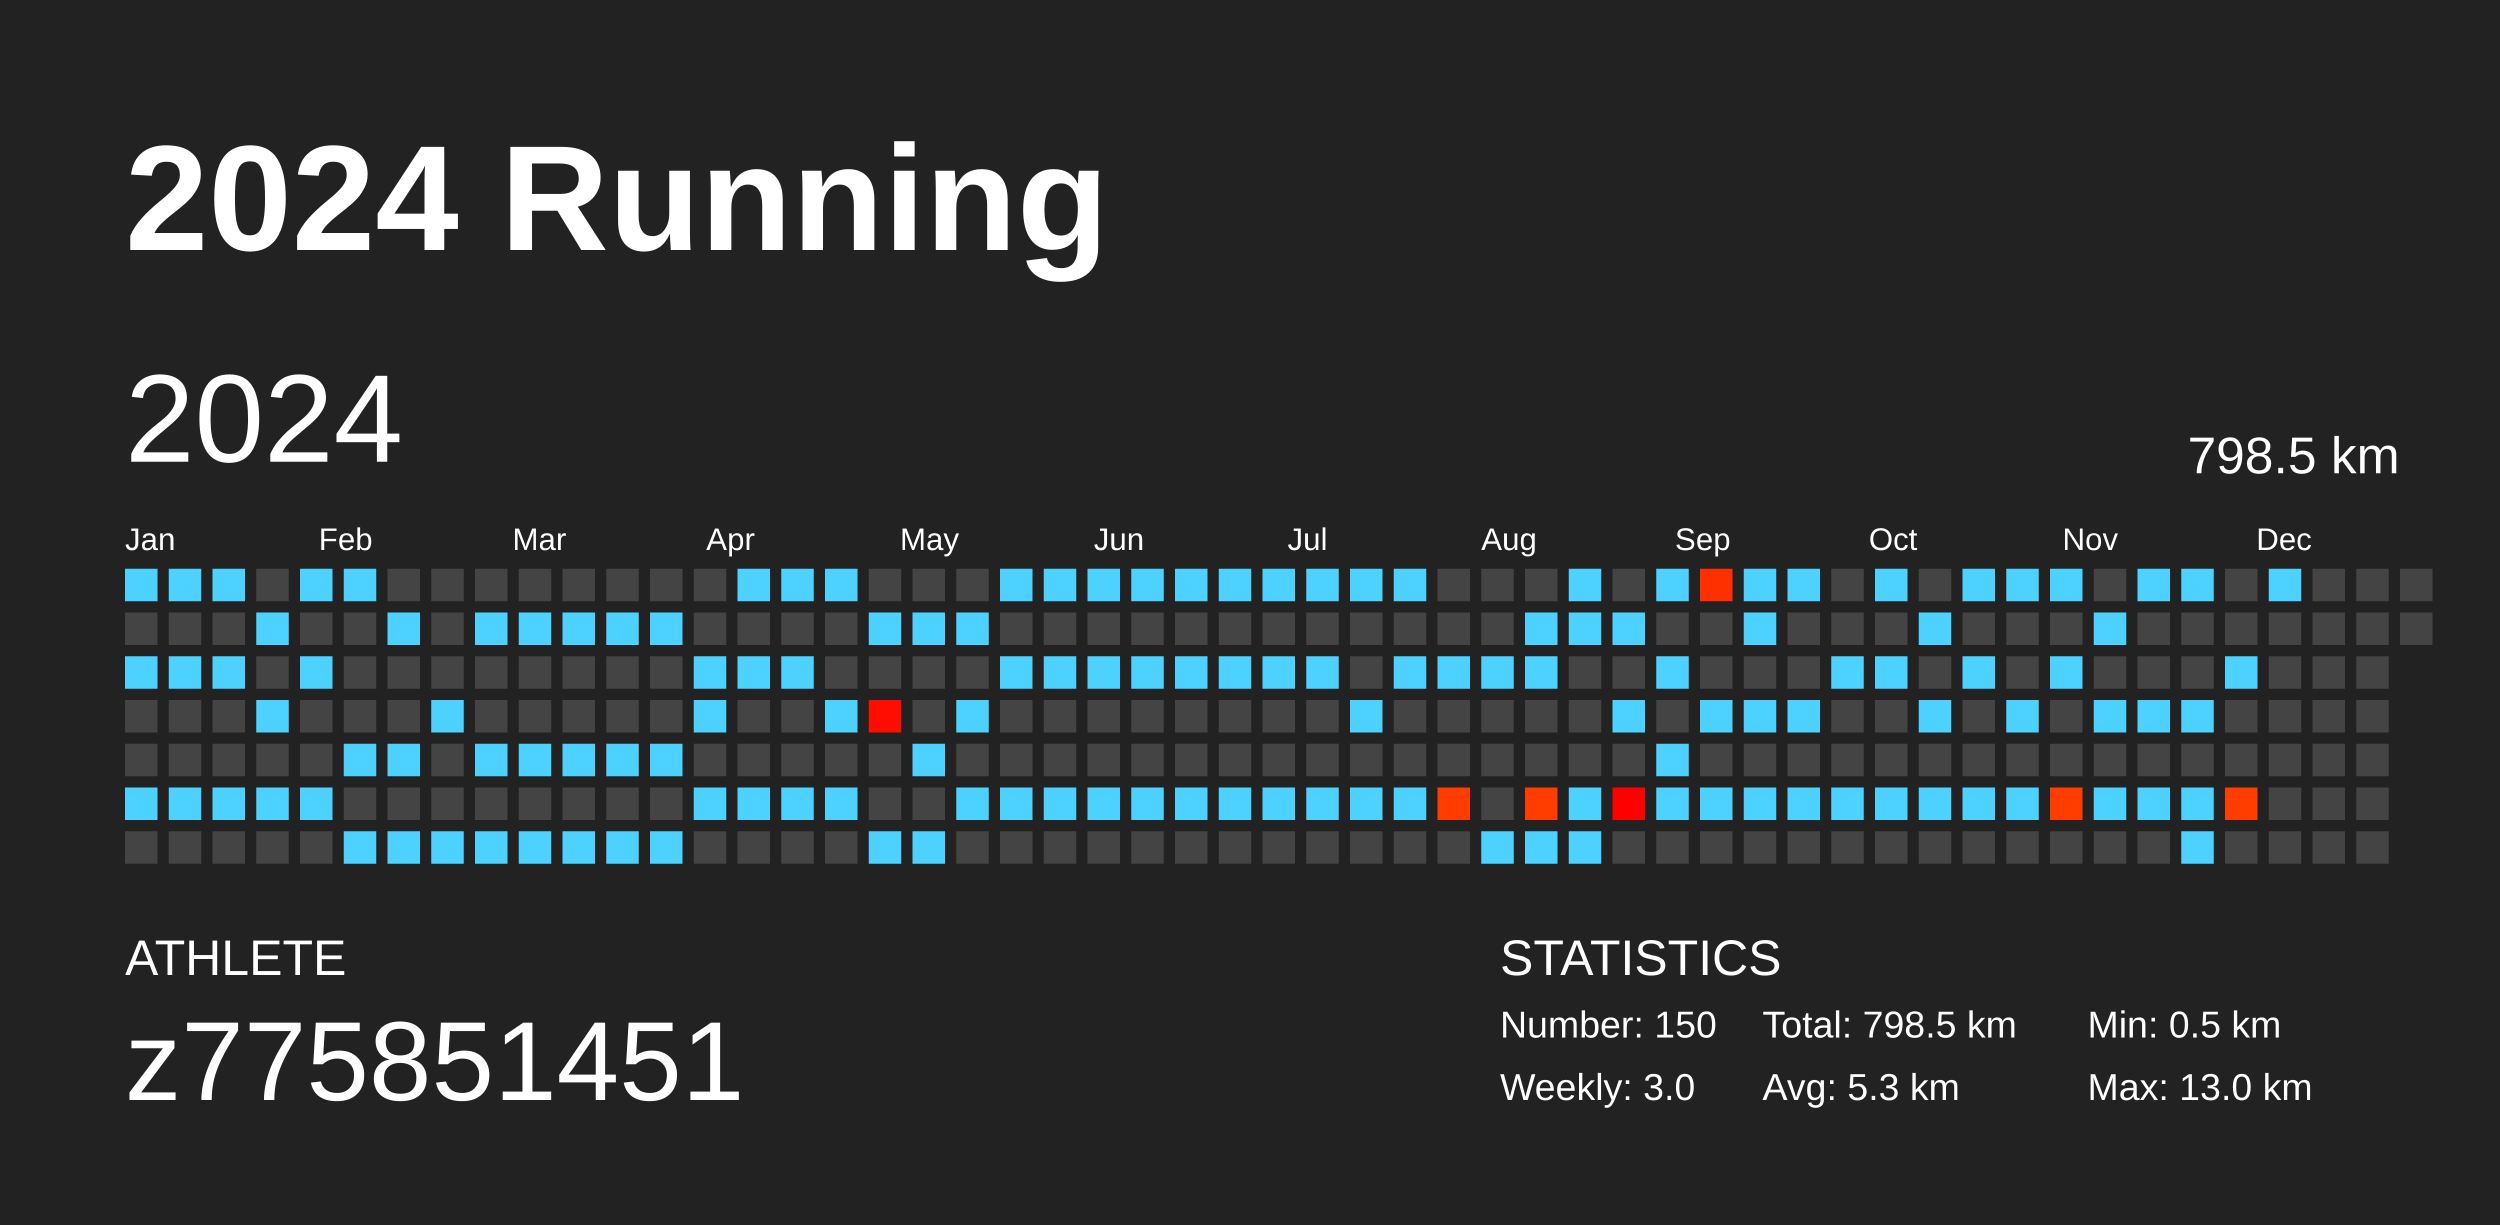
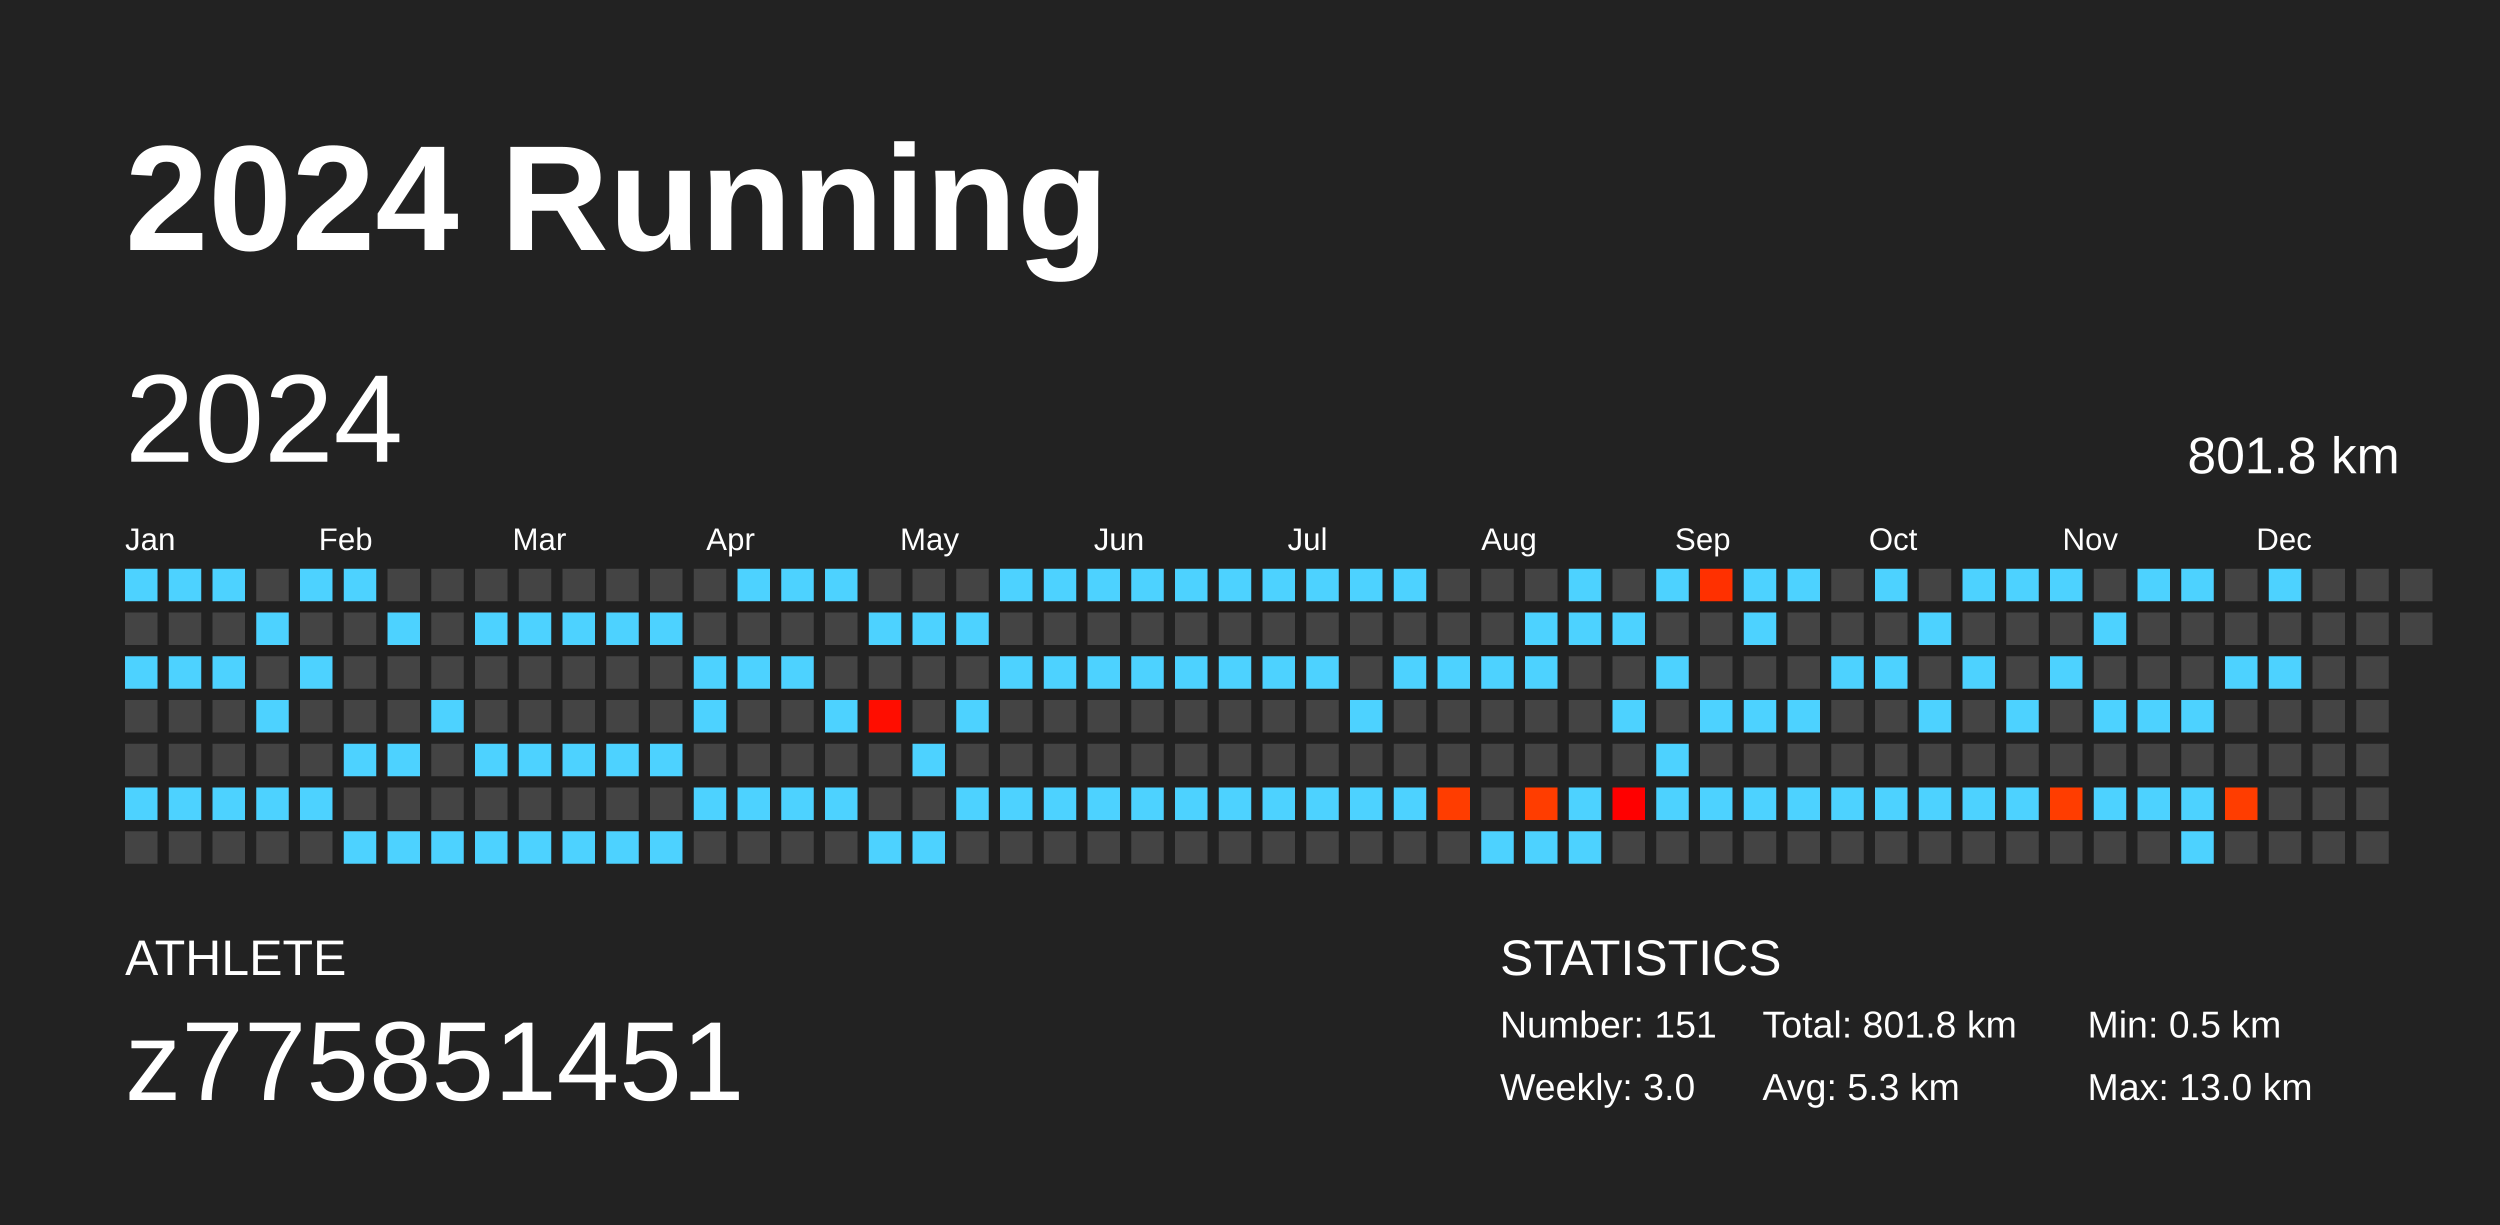
<svg xmlns="http://www.w3.org/2000/svg" baseProfile="full" height="98mm" version="1.1" viewBox="0,0,200,98" width="200mm">
  <defs />
  <rect fill="#222222" height="98" width="200" x="0" y="0" />
  <text fill="#FFFFFF" style="font-size:12px; font-family:Arial; font-weight:bold;" x="10" y="20">2024 Running</text>
  <text fill="#FFFFFF" style="font-size:4px; font-family:Arial" x="10" y="78">ATHLETE</text>
  <text fill="#FFFFFF" style="font-size:9px; font-family:Arial" x="10" y="88">z775851451</text>
  <text fill="#FFFFFF" style="font-size:4px; font-family:Arial" x="120" y="78">STATISTICS</text>
-   <text fill="#FFFFFF" style="font-size:3px; font-family:Arial" x="120" y="83">Number: 150</text>
+   <text fill="#FFFFFF" style="font-size:3px; font-family:Arial" x="120" y="83">Number: 151</text>
  <text fill="#FFFFFF" style="font-size:3px; font-family:Arial" x="120" y="88">Weekly: 3.0</text>
-   <text fill="#FFFFFF" style="font-size:3px; font-family:Arial" x="141" y="83">Total: 798.5 km</text>
+   <text fill="#FFFFFF" style="font-size:3px; font-family:Arial" x="141" y="83">Total: 801.8 km</text>
  <text fill="#FFFFFF" style="font-size:3px; font-family:Arial" x="141" y="88">Avg: 5.3 km</text>
  <text fill="#FFFFFF" style="font-size:3px; font-family:Arial" x="167" y="83">Min: 0.5 km</text>
  <text fill="#FFFFFF" style="font-size:3px; font-family:Arial" x="167" y="88">Max: 13.0 km</text>
  <text dominant-baseline="hanging" fill="#FFFFFF" style="font-size:10.0px; font-family:Arial;" x="10" y="30">2024</text>
-   <text dominant-baseline="hanging" fill="#FFFFFF" style="font-size:4.125px; font-family:Arial;" x="175" y="35">798.5 km</text>
+   <text dominant-baseline="hanging" fill="#FFFFFF" style="font-size:4.125px; font-family:Arial;" x="175" y="35">801.8 km</text>
  <text fill="#FFFFFF" style="font-size:2.5px; font-family:Arial" x="10.0" y="44">Jan</text>
  <text fill="#FFFFFF" style="font-size:2.5px; font-family:Arial" x="25.5" y="44">Feb</text>
  <text fill="#FFFFFF" style="font-size:2.5px; font-family:Arial" x="41.0" y="44">Mar</text>
  <text fill="#FFFFFF" style="font-size:2.5px; font-family:Arial" x="56.5" y="44">Apr</text>
  <text fill="#FFFFFF" style="font-size:2.5px; font-family:Arial" x="72.0" y="44">May</text>
  <text fill="#FFFFFF" style="font-size:2.5px; font-family:Arial" x="87.5" y="44">Jun</text>
  <text fill="#FFFFFF" style="font-size:2.5px; font-family:Arial" x="103.0" y="44">Jul</text>
  <text fill="#FFFFFF" style="font-size:2.5px; font-family:Arial" x="118.5" y="44">Aug</text>
  <text fill="#FFFFFF" style="font-size:2.5px; font-family:Arial" x="134.0" y="44">Sep</text>
  <text fill="#FFFFFF" style="font-size:2.5px; font-family:Arial" x="149.5" y="44">Oct</text>
  <text fill="#FFFFFF" style="font-size:2.5px; font-family:Arial" x="165.0" y="44">Nov</text>
  <text fill="#FFFFFF" style="font-size:2.5px; font-family:Arial" x="180.5" y="44">Dec</text>
  <rect fill="#4dd2ff" height="2.6" width="2.6" x="10.0" y="45.5" />
  <rect fill="#444444" height="2.6" width="2.6" x="10.0" y="49.0" />
  <rect fill="#4dd2ff" height="2.6" width="2.6" x="10.0" y="52.5" />
  <rect fill="#444444" height="2.6" width="2.6" x="10.0" y="56.0" />
  <rect fill="#444444" height="2.6" width="2.6" x="10.0" y="59.5" />
  <rect fill="#4dd2ff" height="2.6" width="2.6" x="10.0" y="63.0" />
  <rect fill="#444444" height="2.6" width="2.6" x="10.0" y="66.5" />
  <rect fill="#4dd2ff" height="2.6" width="2.6" x="13.5" y="45.5" />
  <rect fill="#444444" height="2.6" width="2.6" x="13.5" y="49.0" />
  <rect fill="#4dd2ff" height="2.6" width="2.6" x="13.5" y="52.5" />
  <rect fill="#444444" height="2.6" width="2.6" x="13.5" y="56.0" />
  <rect fill="#444444" height="2.6" width="2.6" x="13.5" y="59.5" />
  <rect fill="#4dd2ff" height="2.6" width="2.6" x="13.5" y="63.0" />
  <rect fill="#444444" height="2.6" width="2.6" x="13.5" y="66.5" />
  <rect fill="#4dd2ff" height="2.6" width="2.6" x="17.0" y="45.5" />
  <rect fill="#444444" height="2.6" width="2.6" x="17.0" y="49.0" />
  <rect fill="#4dd2ff" height="2.6" width="2.6" x="17.0" y="52.5" />
  <rect fill="#444444" height="2.6" width="2.6" x="17.0" y="56.0" />
  <rect fill="#444444" height="2.6" width="2.6" x="17.0" y="59.5" />
  <rect fill="#4dd2ff" height="2.6" width="2.6" x="17.0" y="63.0" />
  <rect fill="#444444" height="2.6" width="2.6" x="17.0" y="66.5" />
  <rect fill="#444444" height="2.6" width="2.6" x="20.5" y="45.5" />
  <rect fill="#4dd2ff" height="2.6" width="2.6" x="20.5" y="49.0" />
  <rect fill="#444444" height="2.6" width="2.6" x="20.5" y="52.5" />
  <rect fill="#4dd2ff" height="2.6" width="2.6" x="20.5" y="56.0" />
  <rect fill="#444444" height="2.6" width="2.6" x="20.5" y="59.5" />
  <rect fill="#4dd2ff" height="2.6" width="2.6" x="20.5" y="63.0" />
  <rect fill="#444444" height="2.6" width="2.6" x="20.5" y="66.5" />
  <rect fill="#4dd2ff" height="2.6" width="2.6" x="24.0" y="45.5" />
  <rect fill="#444444" height="2.6" width="2.6" x="24.0" y="49.0" />
  <rect fill="#4dd2ff" height="2.6" width="2.6" x="24.0" y="52.5" />
  <rect fill="#444444" height="2.6" width="2.6" x="24.0" y="56.0" />
  <rect fill="#444444" height="2.6" width="2.6" x="24.0" y="59.5" />
  <rect fill="#4dd2ff" height="2.6" width="2.6" x="24.0" y="63.0" />
  <rect fill="#444444" height="2.6" width="2.6" x="24.0" y="66.5" />
  <rect fill="#4dd2ff" height="2.6" width="2.6" x="27.5" y="45.5" />
  <rect fill="#444444" height="2.6" width="2.6" x="27.5" y="49.0" />
  <rect fill="#444444" height="2.6" width="2.6" x="27.5" y="52.5" />
  <rect fill="#444444" height="2.6" width="2.6" x="27.5" y="56.0" />
  <rect fill="#4dd2ff" height="2.6" width="2.6" x="27.5" y="59.5" />
  <rect fill="#444444" height="2.6" width="2.6" x="27.5" y="63.0" />
  <rect fill="#4dd2ff" height="2.6" width="2.6" x="27.5" y="66.5" />
  <rect fill="#444444" height="2.6" width="2.6" x="31.0" y="45.5" />
  <rect fill="#4dd2ff" height="2.6" width="2.6" x="31.0" y="49.0" />
  <rect fill="#444444" height="2.6" width="2.6" x="31.0" y="52.5" />
  <rect fill="#444444" height="2.6" width="2.6" x="31.0" y="56.0" />
  <rect fill="#4dd2ff" height="2.6" width="2.6" x="31.0" y="59.5" />
  <rect fill="#444444" height="2.6" width="2.6" x="31.0" y="63.0" />
  <rect fill="#4dd2ff" height="2.6" width="2.6" x="31.0" y="66.5" />
  <rect fill="#444444" height="2.6" width="2.6" x="34.5" y="45.5" />
  <rect fill="#444444" height="2.6" width="2.6" x="34.5" y="49.0" />
  <rect fill="#444444" height="2.6" width="2.6" x="34.5" y="52.5" />
  <rect fill="#4dd2ff" height="2.6" width="2.6" x="34.5" y="56.0" />
  <rect fill="#444444" height="2.6" width="2.6" x="34.5" y="59.5" />
  <rect fill="#444444" height="2.6" width="2.6" x="34.5" y="63.0" />
  <rect fill="#4dd2ff" height="2.6" width="2.6" x="34.5" y="66.5" />
  <rect fill="#444444" height="2.6" width="2.6" x="38.0" y="45.5" />
  <rect fill="#4dd2ff" height="2.6" width="2.6" x="38.0" y="49.0" />
  <rect fill="#444444" height="2.6" width="2.6" x="38.0" y="52.5" />
  <rect fill="#444444" height="2.6" width="2.6" x="38.0" y="56.0" />
  <rect fill="#4dd2ff" height="2.6" width="2.6" x="38.0" y="59.5" />
  <rect fill="#444444" height="2.6" width="2.6" x="38.0" y="63.0" />
  <rect fill="#4dd2ff" height="2.6" width="2.6" x="38.0" y="66.5" />
  <rect fill="#444444" height="2.6" width="2.6" x="41.5" y="45.5" />
  <rect fill="#4dd2ff" height="2.6" width="2.6" x="41.5" y="49.0" />
  <rect fill="#444444" height="2.6" width="2.6" x="41.5" y="52.5" />
  <rect fill="#444444" height="2.6" width="2.6" x="41.5" y="56.0" />
  <rect fill="#4dd2ff" height="2.6" width="2.6" x="41.5" y="59.5" />
  <rect fill="#444444" height="2.6" width="2.6" x="41.5" y="63.0" />
  <rect fill="#4dd2ff" height="2.6" width="2.6" x="41.5" y="66.5" />
  <rect fill="#444444" height="2.6" width="2.6" x="45.0" y="45.5" />
  <rect fill="#4dd2ff" height="2.6" width="2.6" x="45.0" y="49.0" />
  <rect fill="#444444" height="2.6" width="2.6" x="45.0" y="52.5" />
  <rect fill="#444444" height="2.6" width="2.6" x="45.0" y="56.0" />
  <rect fill="#4dd2ff" height="2.6" width="2.6" x="45.0" y="59.5" />
  <rect fill="#444444" height="2.6" width="2.6" x="45.0" y="63.0" />
  <rect fill="#4dd2ff" height="2.6" width="2.6" x="45.0" y="66.5" />
  <rect fill="#444444" height="2.6" width="2.6" x="48.5" y="45.5" />
  <rect fill="#4dd2ff" height="2.6" width="2.6" x="48.5" y="49.0" />
  <rect fill="#444444" height="2.6" width="2.6" x="48.5" y="52.5" />
  <rect fill="#444444" height="2.6" width="2.6" x="48.5" y="56.0" />
  <rect fill="#4dd2ff" height="2.6" width="2.6" x="48.5" y="59.5" />
  <rect fill="#444444" height="2.6" width="2.6" x="48.5" y="63.0" />
  <rect fill="#4dd2ff" height="2.6" width="2.6" x="48.5" y="66.5" />
  <rect fill="#444444" height="2.6" width="2.6" x="52.0" y="45.5" />
  <rect fill="#4dd2ff" height="2.6" width="2.6" x="52.0" y="49.0" />
  <rect fill="#444444" height="2.6" width="2.6" x="52.0" y="52.5" />
  <rect fill="#444444" height="2.6" width="2.6" x="52.0" y="56.0" />
  <rect fill="#4dd2ff" height="2.6" width="2.6" x="52.0" y="59.5" />
  <rect fill="#444444" height="2.6" width="2.6" x="52.0" y="63.0" />
  <rect fill="#4dd2ff" height="2.6" width="2.6" x="52.0" y="66.5" />
  <rect fill="#444444" height="2.6" width="2.6" x="55.5" y="45.5" />
  <rect fill="#444444" height="2.6" width="2.6" x="55.5" y="49.0" />
  <rect fill="#4dd2ff" height="2.6" width="2.6" x="55.5" y="52.5" />
  <rect fill="#4dd2ff" height="2.6" width="2.6" x="55.5" y="56.0" />
  <rect fill="#444444" height="2.6" width="2.6" x="55.5" y="59.5" />
  <rect fill="#4dd2ff" height="2.6" width="2.6" x="55.5" y="63.0" />
  <rect fill="#444444" height="2.6" width="2.6" x="55.5" y="66.5" />
  <rect fill="#4dd2ff" height="2.6" width="2.6" x="59.0" y="45.5" />
  <rect fill="#444444" height="2.6" width="2.6" x="59.0" y="49.0" />
  <rect fill="#4dd2ff" height="2.6" width="2.6" x="59.0" y="52.5" />
  <rect fill="#444444" height="2.6" width="2.6" x="59.0" y="56.0" />
  <rect fill="#444444" height="2.6" width="2.6" x="59.0" y="59.5" />
  <rect fill="#4dd2ff" height="2.6" width="2.6" x="59.0" y="63.0" />
  <rect fill="#444444" height="2.6" width="2.6" x="59.0" y="66.5" />
  <rect fill="#4dd2ff" height="2.6" width="2.6" x="62.5" y="45.5" />
  <rect fill="#444444" height="2.6" width="2.6" x="62.5" y="49.0" />
  <rect fill="#4dd2ff" height="2.6" width="2.6" x="62.5" y="52.5" />
  <rect fill="#444444" height="2.6" width="2.6" x="62.5" y="56.0" />
  <rect fill="#444444" height="2.6" width="2.6" x="62.5" y="59.5" />
  <rect fill="#4dd2ff" height="2.6" width="2.6" x="62.5" y="63.0" />
  <rect fill="#444444" height="2.6" width="2.6" x="62.5" y="66.5" />
  <rect fill="#4dd2ff" height="2.6" width="2.6" x="66.0" y="45.5" />
  <rect fill="#444444" height="2.6" width="2.6" x="66.0" y="49.0" />
  <rect fill="#444444" height="2.6" width="2.6" x="66.0" y="52.5" />
  <rect fill="#4dd2ff" height="2.6" width="2.6" x="66.0" y="56.0" />
  <rect fill="#444444" height="2.6" width="2.6" x="66.0" y="59.5" />
  <rect fill="#4dd2ff" height="2.6" width="2.6" x="66.0" y="63.0" />
  <rect fill="#444444" height="2.6" width="2.6" x="66.0" y="66.5" />
  <rect fill="#444444" height="2.6" width="2.6" x="69.5" y="45.5" />
  <rect fill="#4dd2ff" height="2.6" width="2.6" x="69.5" y="49.0" />
  <rect fill="#444444" height="2.6" width="2.6" x="69.5" y="52.5" />
  <rect fill="#ff0d00" height="2.6" width="2.6" x="69.5" y="56.0" />
  <rect fill="#444444" height="2.6" width="2.6" x="69.5" y="59.5" />
  <rect fill="#444444" height="2.6" width="2.6" x="69.5" y="63.0" />
  <rect fill="#4dd2ff" height="2.6" width="2.6" x="69.5" y="66.5" />
  <rect fill="#444444" height="2.6" width="2.6" x="73.0" y="45.5" />
  <rect fill="#4dd2ff" height="2.6" width="2.6" x="73.0" y="49.0" />
  <rect fill="#444444" height="2.6" width="2.6" x="73.0" y="52.5" />
  <rect fill="#444444" height="2.6" width="2.6" x="73.0" y="56.0" />
  <rect fill="#4dd2ff" height="2.6" width="2.6" x="73.0" y="59.5" />
  <rect fill="#444444" height="2.6" width="2.6" x="73.0" y="63.0" />
  <rect fill="#4dd2ff" height="2.6" width="2.6" x="73.0" y="66.5" />
  <rect fill="#444444" height="2.6" width="2.6" x="76.5" y="45.5" />
  <rect fill="#4dd2ff" height="2.6" width="2.6" x="76.5" y="49.0" />
  <rect fill="#444444" height="2.6" width="2.6" x="76.5" y="52.5" />
  <rect fill="#4dd2ff" height="2.6" width="2.6" x="76.5" y="56.0" />
  <rect fill="#444444" height="2.6" width="2.6" x="76.5" y="59.5" />
  <rect fill="#4dd2ff" height="2.6" width="2.6" x="76.5" y="63.0" />
  <rect fill="#444444" height="2.6" width="2.6" x="76.5" y="66.5" />
  <rect fill="#4dd2ff" height="2.6" width="2.6" x="80.0" y="45.5" />
  <rect fill="#444444" height="2.6" width="2.6" x="80.0" y="49.0" />
  <rect fill="#4dd2ff" height="2.6" width="2.6" x="80.0" y="52.5" />
  <rect fill="#444444" height="2.6" width="2.6" x="80.0" y="56.0" />
  <rect fill="#444444" height="2.6" width="2.6" x="80.0" y="59.5" />
  <rect fill="#4dd2ff" height="2.6" width="2.6" x="80.0" y="63.0" />
  <rect fill="#444444" height="2.6" width="2.6" x="80.0" y="66.5" />
  <rect fill="#4dd2ff" height="2.6" width="2.6" x="83.5" y="45.5" />
  <rect fill="#444444" height="2.6" width="2.6" x="83.5" y="49.0" />
  <rect fill="#4dd2ff" height="2.6" width="2.6" x="83.5" y="52.5" />
  <rect fill="#444444" height="2.6" width="2.6" x="83.5" y="56.0" />
  <rect fill="#444444" height="2.6" width="2.6" x="83.5" y="59.5" />
  <rect fill="#4dd2ff" height="2.6" width="2.6" x="83.5" y="63.0" />
  <rect fill="#444444" height="2.6" width="2.6" x="83.5" y="66.5" />
  <rect fill="#4dd2ff" height="2.6" width="2.6" x="87.0" y="45.5" />
  <rect fill="#444444" height="2.6" width="2.6" x="87.0" y="49.0" />
  <rect fill="#4dd2ff" height="2.6" width="2.6" x="87.0" y="52.5" />
  <rect fill="#444444" height="2.6" width="2.6" x="87.0" y="56.0" />
  <rect fill="#444444" height="2.6" width="2.6" x="87.0" y="59.5" />
  <rect fill="#4dd2ff" height="2.6" width="2.6" x="87.0" y="63.0" />
  <rect fill="#444444" height="2.6" width="2.6" x="87.0" y="66.5" />
  <rect fill="#4dd2ff" height="2.6" width="2.6" x="90.5" y="45.5" />
  <rect fill="#444444" height="2.6" width="2.6" x="90.5" y="49.0" />
  <rect fill="#4dd2ff" height="2.6" width="2.6" x="90.5" y="52.5" />
  <rect fill="#444444" height="2.6" width="2.6" x="90.5" y="56.0" />
  <rect fill="#444444" height="2.6" width="2.6" x="90.5" y="59.5" />
  <rect fill="#4dd2ff" height="2.6" width="2.6" x="90.5" y="63.0" />
  <rect fill="#444444" height="2.6" width="2.6" x="90.5" y="66.5" />
  <rect fill="#4dd2ff" height="2.6" width="2.6" x="94.0" y="45.5" />
  <rect fill="#444444" height="2.6" width="2.6" x="94.0" y="49.0" />
  <rect fill="#4dd2ff" height="2.6" width="2.6" x="94.0" y="52.5" />
  <rect fill="#444444" height="2.6" width="2.6" x="94.0" y="56.0" />
  <rect fill="#444444" height="2.6" width="2.6" x="94.0" y="59.5" />
  <rect fill="#4dd2ff" height="2.6" width="2.6" x="94.0" y="63.0" />
  <rect fill="#444444" height="2.6" width="2.6" x="94.0" y="66.5" />
  <rect fill="#4dd2ff" height="2.6" width="2.6" x="97.5" y="45.5" />
  <rect fill="#444444" height="2.6" width="2.6" x="97.5" y="49.0" />
  <rect fill="#4dd2ff" height="2.6" width="2.6" x="97.5" y="52.5" />
  <rect fill="#444444" height="2.6" width="2.6" x="97.5" y="56.0" />
  <rect fill="#444444" height="2.6" width="2.6" x="97.5" y="59.5" />
  <rect fill="#4dd2ff" height="2.6" width="2.6" x="97.5" y="63.0" />
  <rect fill="#444444" height="2.6" width="2.6" x="97.5" y="66.5" />
  <rect fill="#4dd2ff" height="2.6" width="2.6" x="101.0" y="45.5" />
  <rect fill="#444444" height="2.6" width="2.6" x="101.0" y="49.0" />
  <rect fill="#4dd2ff" height="2.6" width="2.6" x="101.0" y="52.5" />
  <rect fill="#444444" height="2.6" width="2.6" x="101.0" y="56.0" />
  <rect fill="#444444" height="2.6" width="2.6" x="101.0" y="59.5" />
  <rect fill="#4dd2ff" height="2.6" width="2.6" x="101.0" y="63.0" />
  <rect fill="#444444" height="2.6" width="2.6" x="101.0" y="66.5" />
  <rect fill="#4dd2ff" height="2.6" width="2.6" x="104.5" y="45.5" />
  <rect fill="#444444" height="2.6" width="2.6" x="104.5" y="49.0" />
  <rect fill="#4dd2ff" height="2.6" width="2.6" x="104.5" y="52.5" />
  <rect fill="#444444" height="2.6" width="2.6" x="104.5" y="56.0" />
  <rect fill="#444444" height="2.6" width="2.6" x="104.5" y="59.5" />
  <rect fill="#4dd2ff" height="2.6" width="2.6" x="104.5" y="63.0" />
  <rect fill="#444444" height="2.6" width="2.6" x="104.5" y="66.5" />
  <rect fill="#4dd2ff" height="2.6" width="2.6" x="108.0" y="45.5" />
  <rect fill="#444444" height="2.6" width="2.6" x="108.0" y="49.0" />
  <rect fill="#444444" height="2.6" width="2.6" x="108.0" y="52.5" />
  <rect fill="#4dd2ff" height="2.6" width="2.6" x="108.0" y="56.0" />
  <rect fill="#444444" height="2.6" width="2.6" x="108.0" y="59.5" />
  <rect fill="#4dd2ff" height="2.6" width="2.6" x="108.0" y="63.0" />
  <rect fill="#444444" height="2.6" width="2.6" x="108.0" y="66.5" />
  <rect fill="#4dd2ff" height="2.6" width="2.6" x="111.5" y="45.5" />
  <rect fill="#444444" height="2.6" width="2.6" x="111.5" y="49.0" />
  <rect fill="#4dd2ff" height="2.6" width="2.6" x="111.5" y="52.5" />
  <rect fill="#444444" height="2.6" width="2.6" x="111.5" y="56.0" />
  <rect fill="#444444" height="2.6" width="2.6" x="111.5" y="59.5" />
  <rect fill="#4dd2ff" height="2.6" width="2.6" x="111.5" y="63.0" />
  <rect fill="#444444" height="2.6" width="2.6" x="111.5" y="66.5" />
  <rect fill="#444444" height="2.6" width="2.6" x="115.0" y="45.5" />
  <rect fill="#444444" height="2.6" width="2.6" x="115.0" y="49.0" />
  <rect fill="#4dd2ff" height="2.6" width="2.6" x="115.0" y="52.5" />
  <rect fill="#444444" height="2.6" width="2.6" x="115.0" y="56.0" />
  <rect fill="#444444" height="2.6" width="2.6" x="115.0" y="59.5" />
  <rect fill="#ff3d00" height="2.6" width="2.6" x="115.0" y="63.0" />
  <rect fill="#444444" height="2.6" width="2.6" x="115.0" y="66.5" />
  <rect fill="#444444" height="2.6" width="2.6" x="118.5" y="45.5" />
  <rect fill="#444444" height="2.6" width="2.6" x="118.5" y="49.0" />
  <rect fill="#4dd2ff" height="2.6" width="2.6" x="118.5" y="52.5" />
  <rect fill="#444444" height="2.6" width="2.6" x="118.5" y="56.0" />
  <rect fill="#444444" height="2.6" width="2.6" x="118.5" y="59.5" />
  <rect fill="#444444" height="2.6" width="2.6" x="118.5" y="63.0" />
  <rect fill="#4dd2ff" height="2.6" width="2.6" x="118.5" y="66.5" />
  <rect fill="#444444" height="2.6" width="2.6" x="122.0" y="45.5" />
  <rect fill="#4dd2ff" height="2.6" width="2.6" x="122.0" y="49.0" />
  <rect fill="#4dd2ff" height="2.6" width="2.6" x="122.0" y="52.5" />
  <rect fill="#444444" height="2.6" width="2.6" x="122.0" y="56.0" />
  <rect fill="#444444" height="2.6" width="2.6" x="122.0" y="59.5" />
  <rect fill="#ff3d00" height="2.6" width="2.6" x="122.0" y="63.0" />
  <rect fill="#4dd2ff" height="2.6" width="2.6" x="122.0" y="66.5" />
  <rect fill="#4dd2ff" height="2.6" width="2.6" x="125.5" y="45.5" />
  <rect fill="#4dd2ff" height="2.6" width="2.6" x="125.5" y="49.0" />
  <rect fill="#444444" height="2.6" width="2.6" x="125.5" y="52.5" />
  <rect fill="#444444" height="2.6" width="2.6" x="125.5" y="56.0" />
  <rect fill="#444444" height="2.6" width="2.6" x="125.5" y="59.5" />
  <rect fill="#4dd2ff" height="2.6" width="2.6" x="125.5" y="63.0" />
  <rect fill="#4dd2ff" height="2.6" width="2.6" x="125.5" y="66.5" />
  <rect fill="#444444" height="2.6" width="2.6" x="129.0" y="45.5" />
  <rect fill="#4dd2ff" height="2.6" width="2.6" x="129.0" y="49.0" />
  <rect fill="#444444" height="2.6" width="2.6" x="129.0" y="52.5" />
  <rect fill="#4dd2ff" height="2.6" width="2.6" x="129.0" y="56.0" />
  <rect fill="#444444" height="2.6" width="2.6" x="129.0" y="59.5" />
  <rect fill="#ff0000" height="2.6" width="2.6" x="129.0" y="63.0" />
  <rect fill="#444444" height="2.6" width="2.6" x="129.0" y="66.5" />
  <rect fill="#4dd2ff" height="2.6" width="2.6" x="132.5" y="45.5" />
  <rect fill="#444444" height="2.6" width="2.6" x="132.5" y="49.0" />
  <rect fill="#4dd2ff" height="2.6" width="2.6" x="132.5" y="52.5" />
  <rect fill="#444444" height="2.6" width="2.6" x="132.5" y="56.0" />
  <rect fill="#4dd2ff" height="2.6" width="2.6" x="132.5" y="59.5" />
  <rect fill="#4dd2ff" height="2.6" width="2.6" x="132.5" y="63.0" />
  <rect fill="#444444" height="2.6" width="2.6" x="132.5" y="66.5" />
  <rect fill="#ff3000" height="2.6" width="2.6" x="136.0" y="45.5" />
  <rect fill="#444444" height="2.6" width="2.6" x="136.0" y="49.0" />
  <rect fill="#444444" height="2.6" width="2.6" x="136.0" y="52.5" />
  <rect fill="#4dd2ff" height="2.6" width="2.6" x="136.0" y="56.0" />
  <rect fill="#444444" height="2.6" width="2.6" x="136.0" y="59.5" />
  <rect fill="#4dd2ff" height="2.6" width="2.6" x="136.0" y="63.0" />
  <rect fill="#444444" height="2.6" width="2.6" x="136.0" y="66.5" />
  <rect fill="#4dd2ff" height="2.6" width="2.6" x="139.5" y="45.5" />
  <rect fill="#4dd2ff" height="2.6" width="2.6" x="139.5" y="49.0" />
  <rect fill="#444444" height="2.6" width="2.6" x="139.5" y="52.5" />
  <rect fill="#4dd2ff" height="2.6" width="2.6" x="139.5" y="56.0" />
  <rect fill="#444444" height="2.6" width="2.6" x="139.5" y="59.5" />
  <rect fill="#4dd2ff" height="2.6" width="2.6" x="139.5" y="63.0" />
  <rect fill="#444444" height="2.6" width="2.6" x="139.5" y="66.5" />
  <rect fill="#4dd2ff" height="2.6" width="2.6" x="143.0" y="45.5" />
  <rect fill="#444444" height="2.6" width="2.6" x="143.0" y="49.0" />
  <rect fill="#444444" height="2.6" width="2.6" x="143.0" y="52.5" />
  <rect fill="#4dd2ff" height="2.6" width="2.6" x="143.0" y="56.0" />
  <rect fill="#444444" height="2.6" width="2.6" x="143.0" y="59.5" />
  <rect fill="#4dd2ff" height="2.6" width="2.6" x="143.0" y="63.0" />
  <rect fill="#444444" height="2.6" width="2.6" x="143.0" y="66.5" />
  <rect fill="#444444" height="2.6" width="2.6" x="146.5" y="45.5" />
  <rect fill="#444444" height="2.6" width="2.6" x="146.5" y="49.0" />
  <rect fill="#4dd2ff" height="2.6" width="2.6" x="146.5" y="52.5" />
  <rect fill="#444444" height="2.6" width="2.6" x="146.5" y="56.0" />
  <rect fill="#444444" height="2.6" width="2.6" x="146.5" y="59.5" />
  <rect fill="#4dd2ff" height="2.6" width="2.6" x="146.5" y="63.0" />
  <rect fill="#444444" height="2.6" width="2.6" x="146.5" y="66.5" />
  <rect fill="#4dd2ff" height="2.6" width="2.6" x="150.0" y="45.5" />
  <rect fill="#444444" height="2.6" width="2.6" x="150.0" y="49.0" />
  <rect fill="#4dd2ff" height="2.6" width="2.6" x="150.0" y="52.5" />
  <rect fill="#444444" height="2.6" width="2.6" x="150.0" y="56.0" />
  <rect fill="#444444" height="2.6" width="2.6" x="150.0" y="59.5" />
  <rect fill="#4dd2ff" height="2.6" width="2.6" x="150.0" y="63.0" />
  <rect fill="#444444" height="2.6" width="2.6" x="150.0" y="66.5" />
  <rect fill="#444444" height="2.6" width="2.6" x="153.5" y="45.5" />
  <rect fill="#4dd2ff" height="2.6" width="2.6" x="153.5" y="49.0" />
  <rect fill="#444444" height="2.6" width="2.6" x="153.5" y="52.5" />
  <rect fill="#4dd2ff" height="2.6" width="2.6" x="153.5" y="56.0" />
  <rect fill="#444444" height="2.6" width="2.6" x="153.5" y="59.5" />
  <rect fill="#4dd2ff" height="2.6" width="2.6" x="153.5" y="63.0" />
  <rect fill="#444444" height="2.6" width="2.6" x="153.5" y="66.5" />
  <rect fill="#4dd2ff" height="2.6" width="2.6" x="157.0" y="45.5" />
  <rect fill="#444444" height="2.6" width="2.6" x="157.0" y="49.0" />
  <rect fill="#4dd2ff" height="2.6" width="2.6" x="157.0" y="52.5" />
  <rect fill="#444444" height="2.6" width="2.6" x="157.0" y="56.0" />
  <rect fill="#444444" height="2.6" width="2.6" x="157.0" y="59.5" />
  <rect fill="#4dd2ff" height="2.6" width="2.6" x="157.0" y="63.0" />
  <rect fill="#444444" height="2.6" width="2.6" x="157.0" y="66.5" />
  <rect fill="#4dd2ff" height="2.6" width="2.6" x="160.5" y="45.5" />
  <rect fill="#444444" height="2.6" width="2.6" x="160.5" y="49.0" />
  <rect fill="#444444" height="2.6" width="2.6" x="160.5" y="52.5" />
  <rect fill="#4dd2ff" height="2.6" width="2.6" x="160.5" y="56.0" />
  <rect fill="#444444" height="2.6" width="2.6" x="160.5" y="59.5" />
  <rect fill="#4dd2ff" height="2.6" width="2.6" x="160.5" y="63.0" />
  <rect fill="#444444" height="2.6" width="2.6" x="160.5" y="66.5" />
  <rect fill="#4dd2ff" height="2.6" width="2.6" x="164.0" y="45.5" />
  <rect fill="#444444" height="2.6" width="2.6" x="164.0" y="49.0" />
  <rect fill="#4dd2ff" height="2.6" width="2.6" x="164.0" y="52.5" />
  <rect fill="#444444" height="2.6" width="2.6" x="164.0" y="56.0" />
  <rect fill="#444444" height="2.6" width="2.6" x="164.0" y="59.5" />
  <rect fill="#ff3d00" height="2.6" width="2.6" x="164.0" y="63.0" />
  <rect fill="#444444" height="2.6" width="2.6" x="164.0" y="66.5" />
  <rect fill="#444444" height="2.6" width="2.6" x="167.5" y="45.5" />
  <rect fill="#4dd2ff" height="2.6" width="2.6" x="167.5" y="49.0" />
  <rect fill="#444444" height="2.6" width="2.6" x="167.5" y="52.5" />
  <rect fill="#4dd2ff" height="2.6" width="2.6" x="167.5" y="56.0" />
  <rect fill="#444444" height="2.6" width="2.6" x="167.5" y="59.5" />
  <rect fill="#4dd2ff" height="2.6" width="2.6" x="167.5" y="63.0" />
  <rect fill="#444444" height="2.6" width="2.6" x="167.5" y="66.5" />
  <rect fill="#4dd2ff" height="2.6" width="2.6" x="171.0" y="45.5" />
  <rect fill="#444444" height="2.6" width="2.6" x="171.0" y="49.0" />
  <rect fill="#444444" height="2.6" width="2.6" x="171.0" y="52.5" />
  <rect fill="#4dd2ff" height="2.6" width="2.6" x="171.0" y="56.0" />
  <rect fill="#444444" height="2.6" width="2.6" x="171.0" y="59.5" />
  <rect fill="#4dd2ff" height="2.6" width="2.6" x="171.0" y="63.0" />
  <rect fill="#444444" height="2.6" width="2.6" x="171.0" y="66.5" />
  <rect fill="#4dd2ff" height="2.6" width="2.6" x="174.5" y="45.5" />
  <rect fill="#444444" height="2.6" width="2.6" x="174.5" y="49.0" />
  <rect fill="#444444" height="2.6" width="2.6" x="174.5" y="52.5" />
  <rect fill="#4dd2ff" height="2.6" width="2.6" x="174.5" y="56.0" />
  <rect fill="#444444" height="2.6" width="2.6" x="174.5" y="59.5" />
  <rect fill="#4dd2ff" height="2.6" width="2.6" x="174.5" y="63.0" />
  <rect fill="#4dd2ff" height="2.6" width="2.6" x="174.5" y="66.5" />
  <rect fill="#444444" height="2.6" width="2.6" x="178.0" y="45.5" />
  <rect fill="#444444" height="2.6" width="2.6" x="178.0" y="49.0" />
  <rect fill="#4dd2ff" height="2.6" width="2.6" x="178.0" y="52.5" />
  <rect fill="#444444" height="2.6" width="2.6" x="178.0" y="56.0" />
  <rect fill="#444444" height="2.6" width="2.6" x="178.0" y="59.5" />
  <rect fill="#ff3d00" height="2.6" width="2.6" x="178.0" y="63.0" />
  <rect fill="#444444" height="2.6" width="2.6" x="178.0" y="66.5" />
  <rect fill="#4dd2ff" height="2.6" width="2.6" x="181.5" y="45.5" />
  <rect fill="#444444" height="2.6" width="2.6" x="181.5" y="49.0" />
-   <rect fill="#444444" height="2.6" width="2.6" x="181.5" y="52.5" />
+   <rect fill="#4dd2ff" height="2.6" width="2.6" x="181.5" y="52.5" />
  <rect fill="#444444" height="2.6" width="2.6" x="181.5" y="56.0" />
  <rect fill="#444444" height="2.6" width="2.6" x="181.5" y="59.5" />
  <rect fill="#444444" height="2.6" width="2.6" x="181.5" y="63.0" />
  <rect fill="#444444" height="2.6" width="2.6" x="181.5" y="66.5" />
  <rect fill="#444444" height="2.6" width="2.6" x="185.0" y="45.5" />
  <rect fill="#444444" height="2.6" width="2.6" x="185.0" y="49.0" />
  <rect fill="#444444" height="2.6" width="2.6" x="185.0" y="52.5" />
  <rect fill="#444444" height="2.6" width="2.6" x="185.0" y="56.0" />
  <rect fill="#444444" height="2.6" width="2.6" x="185.0" y="59.5" />
  <rect fill="#444444" height="2.6" width="2.6" x="185.0" y="63.0" />
  <rect fill="#444444" height="2.6" width="2.6" x="185.0" y="66.5" />
  <rect fill="#444444" height="2.6" width="2.6" x="188.5" y="45.5" />
  <rect fill="#444444" height="2.6" width="2.6" x="188.5" y="49.0" />
  <rect fill="#444444" height="2.6" width="2.6" x="188.5" y="52.5" />
  <rect fill="#444444" height="2.6" width="2.6" x="188.5" y="56.0" />
  <rect fill="#444444" height="2.6" width="2.6" x="188.5" y="59.5" />
  <rect fill="#444444" height="2.6" width="2.6" x="188.5" y="63.0" />
  <rect fill="#444444" height="2.6" width="2.6" x="188.5" y="66.5" />
  <rect fill="#444444" height="2.6" width="2.6" x="192.0" y="45.5" />
  <rect fill="#444444" height="2.6" width="2.6" x="192.0" y="49.0" />
</svg>
